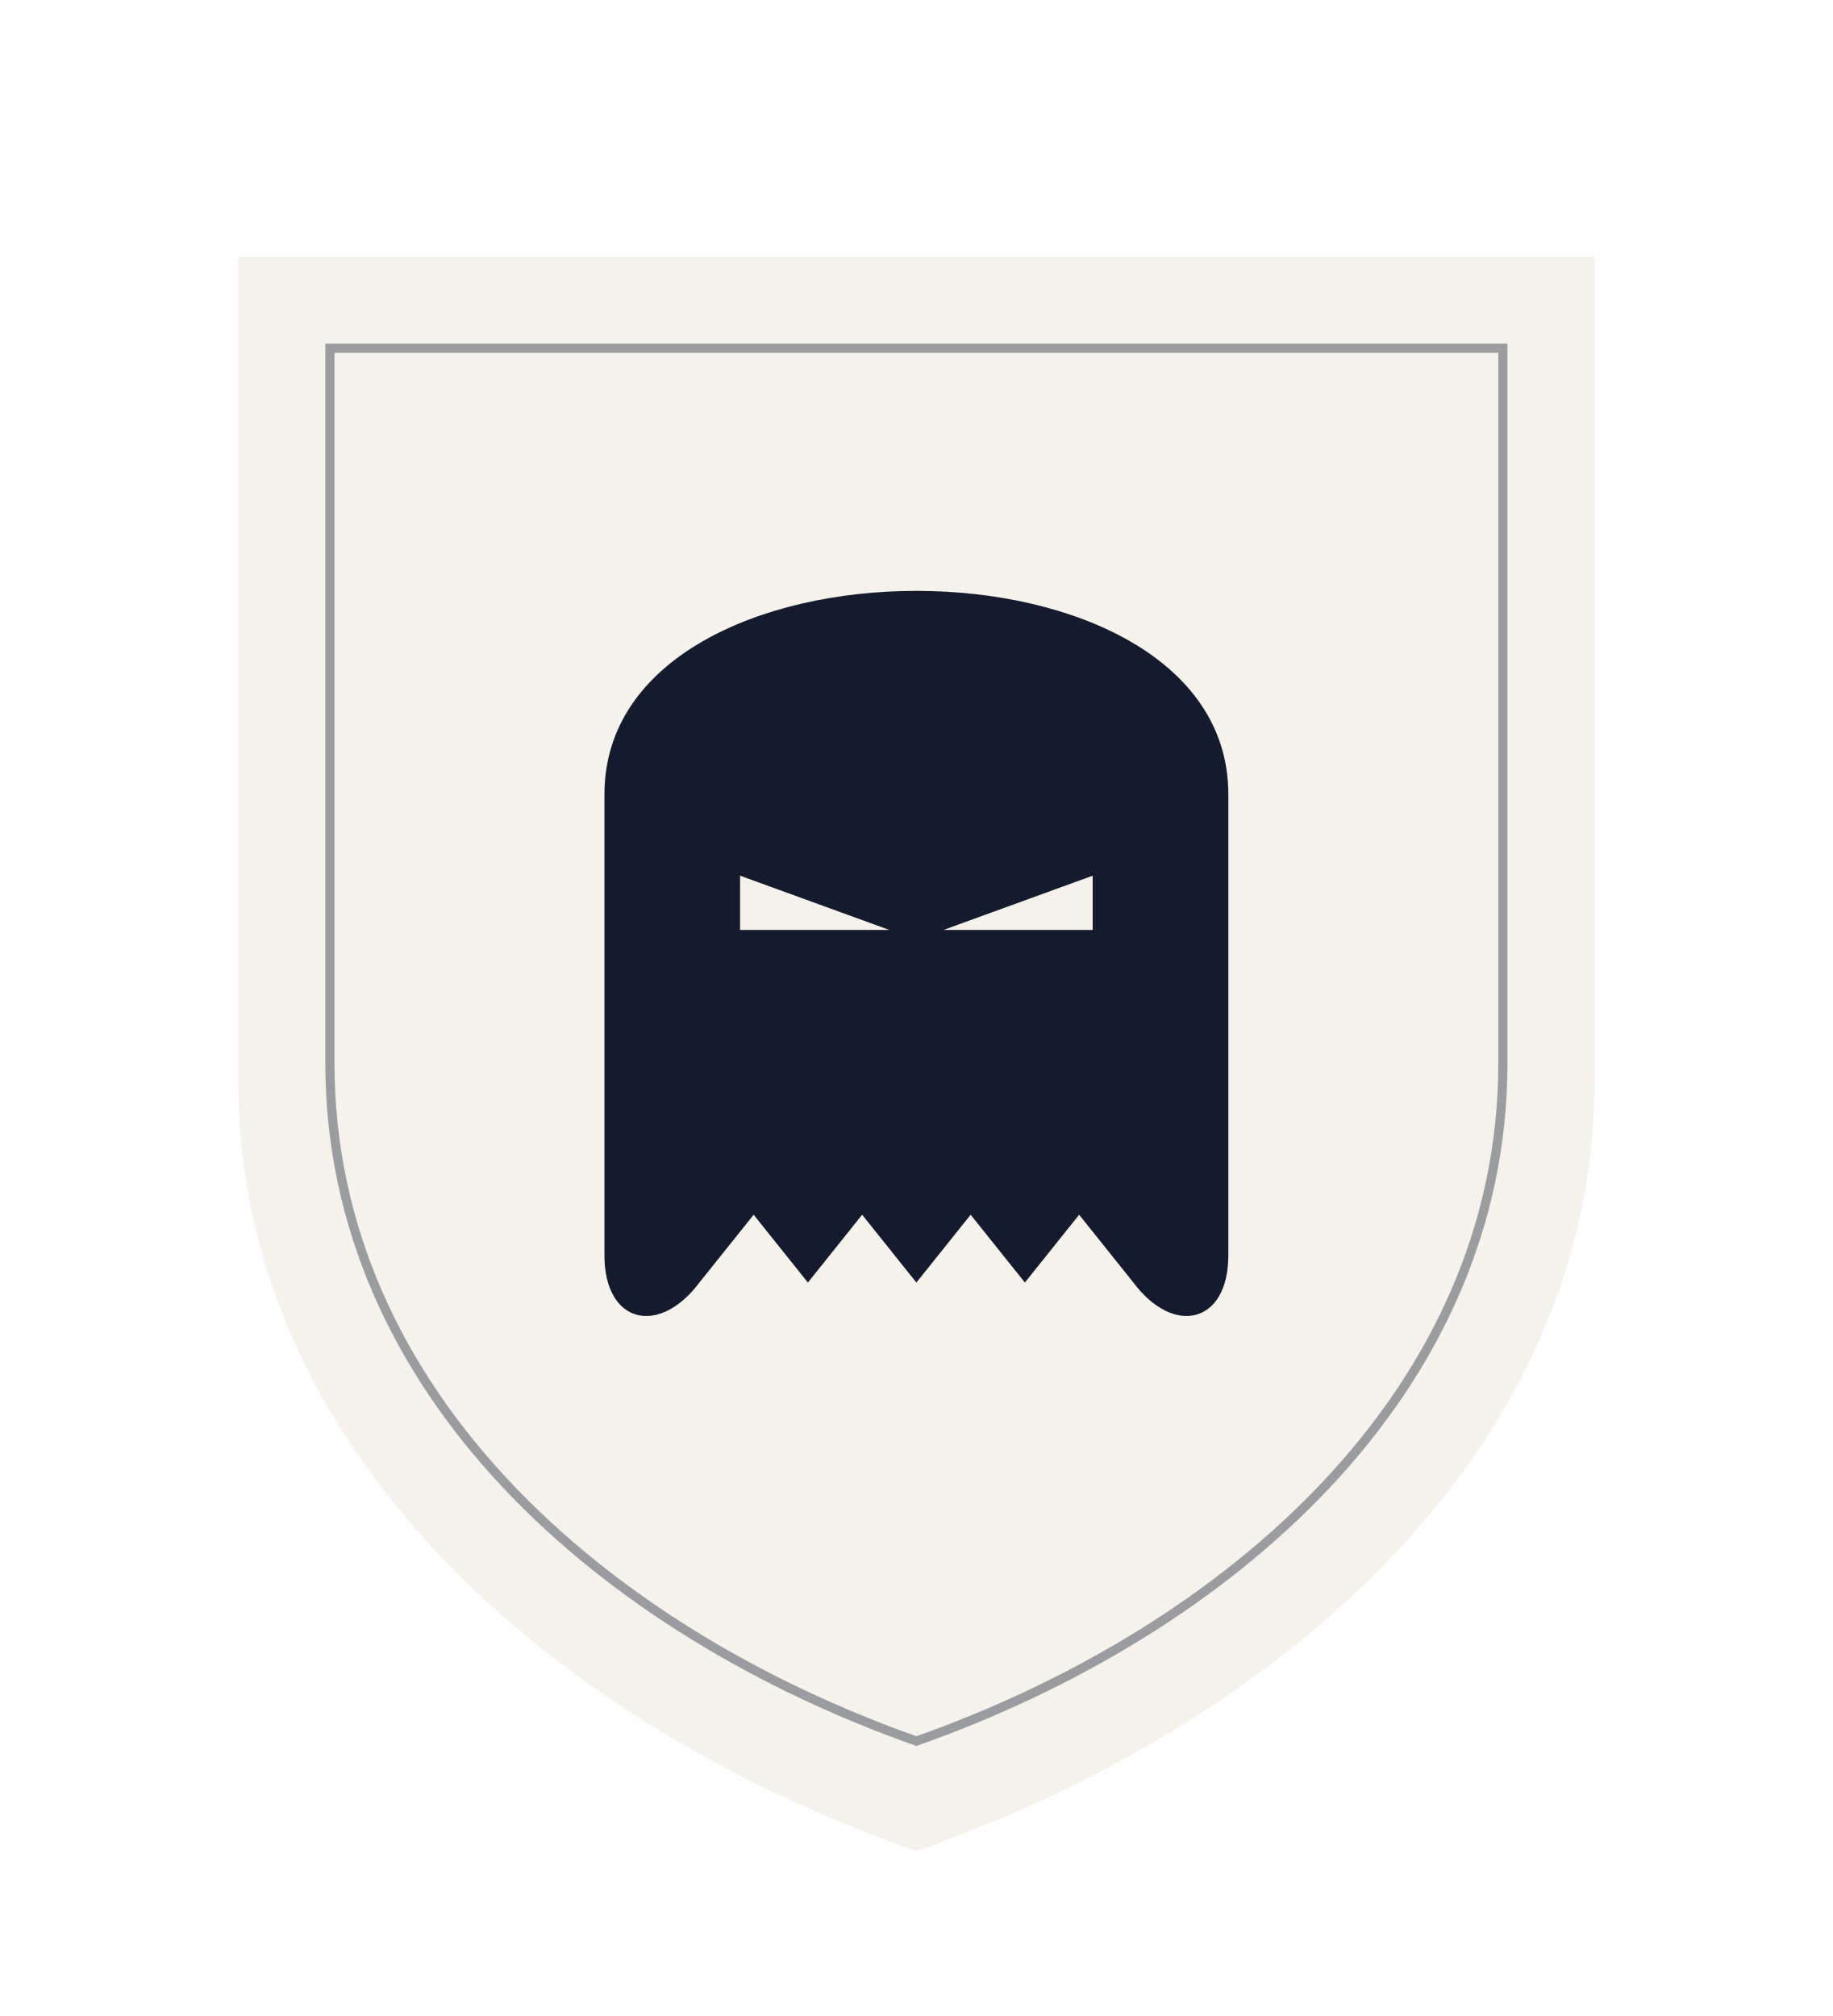
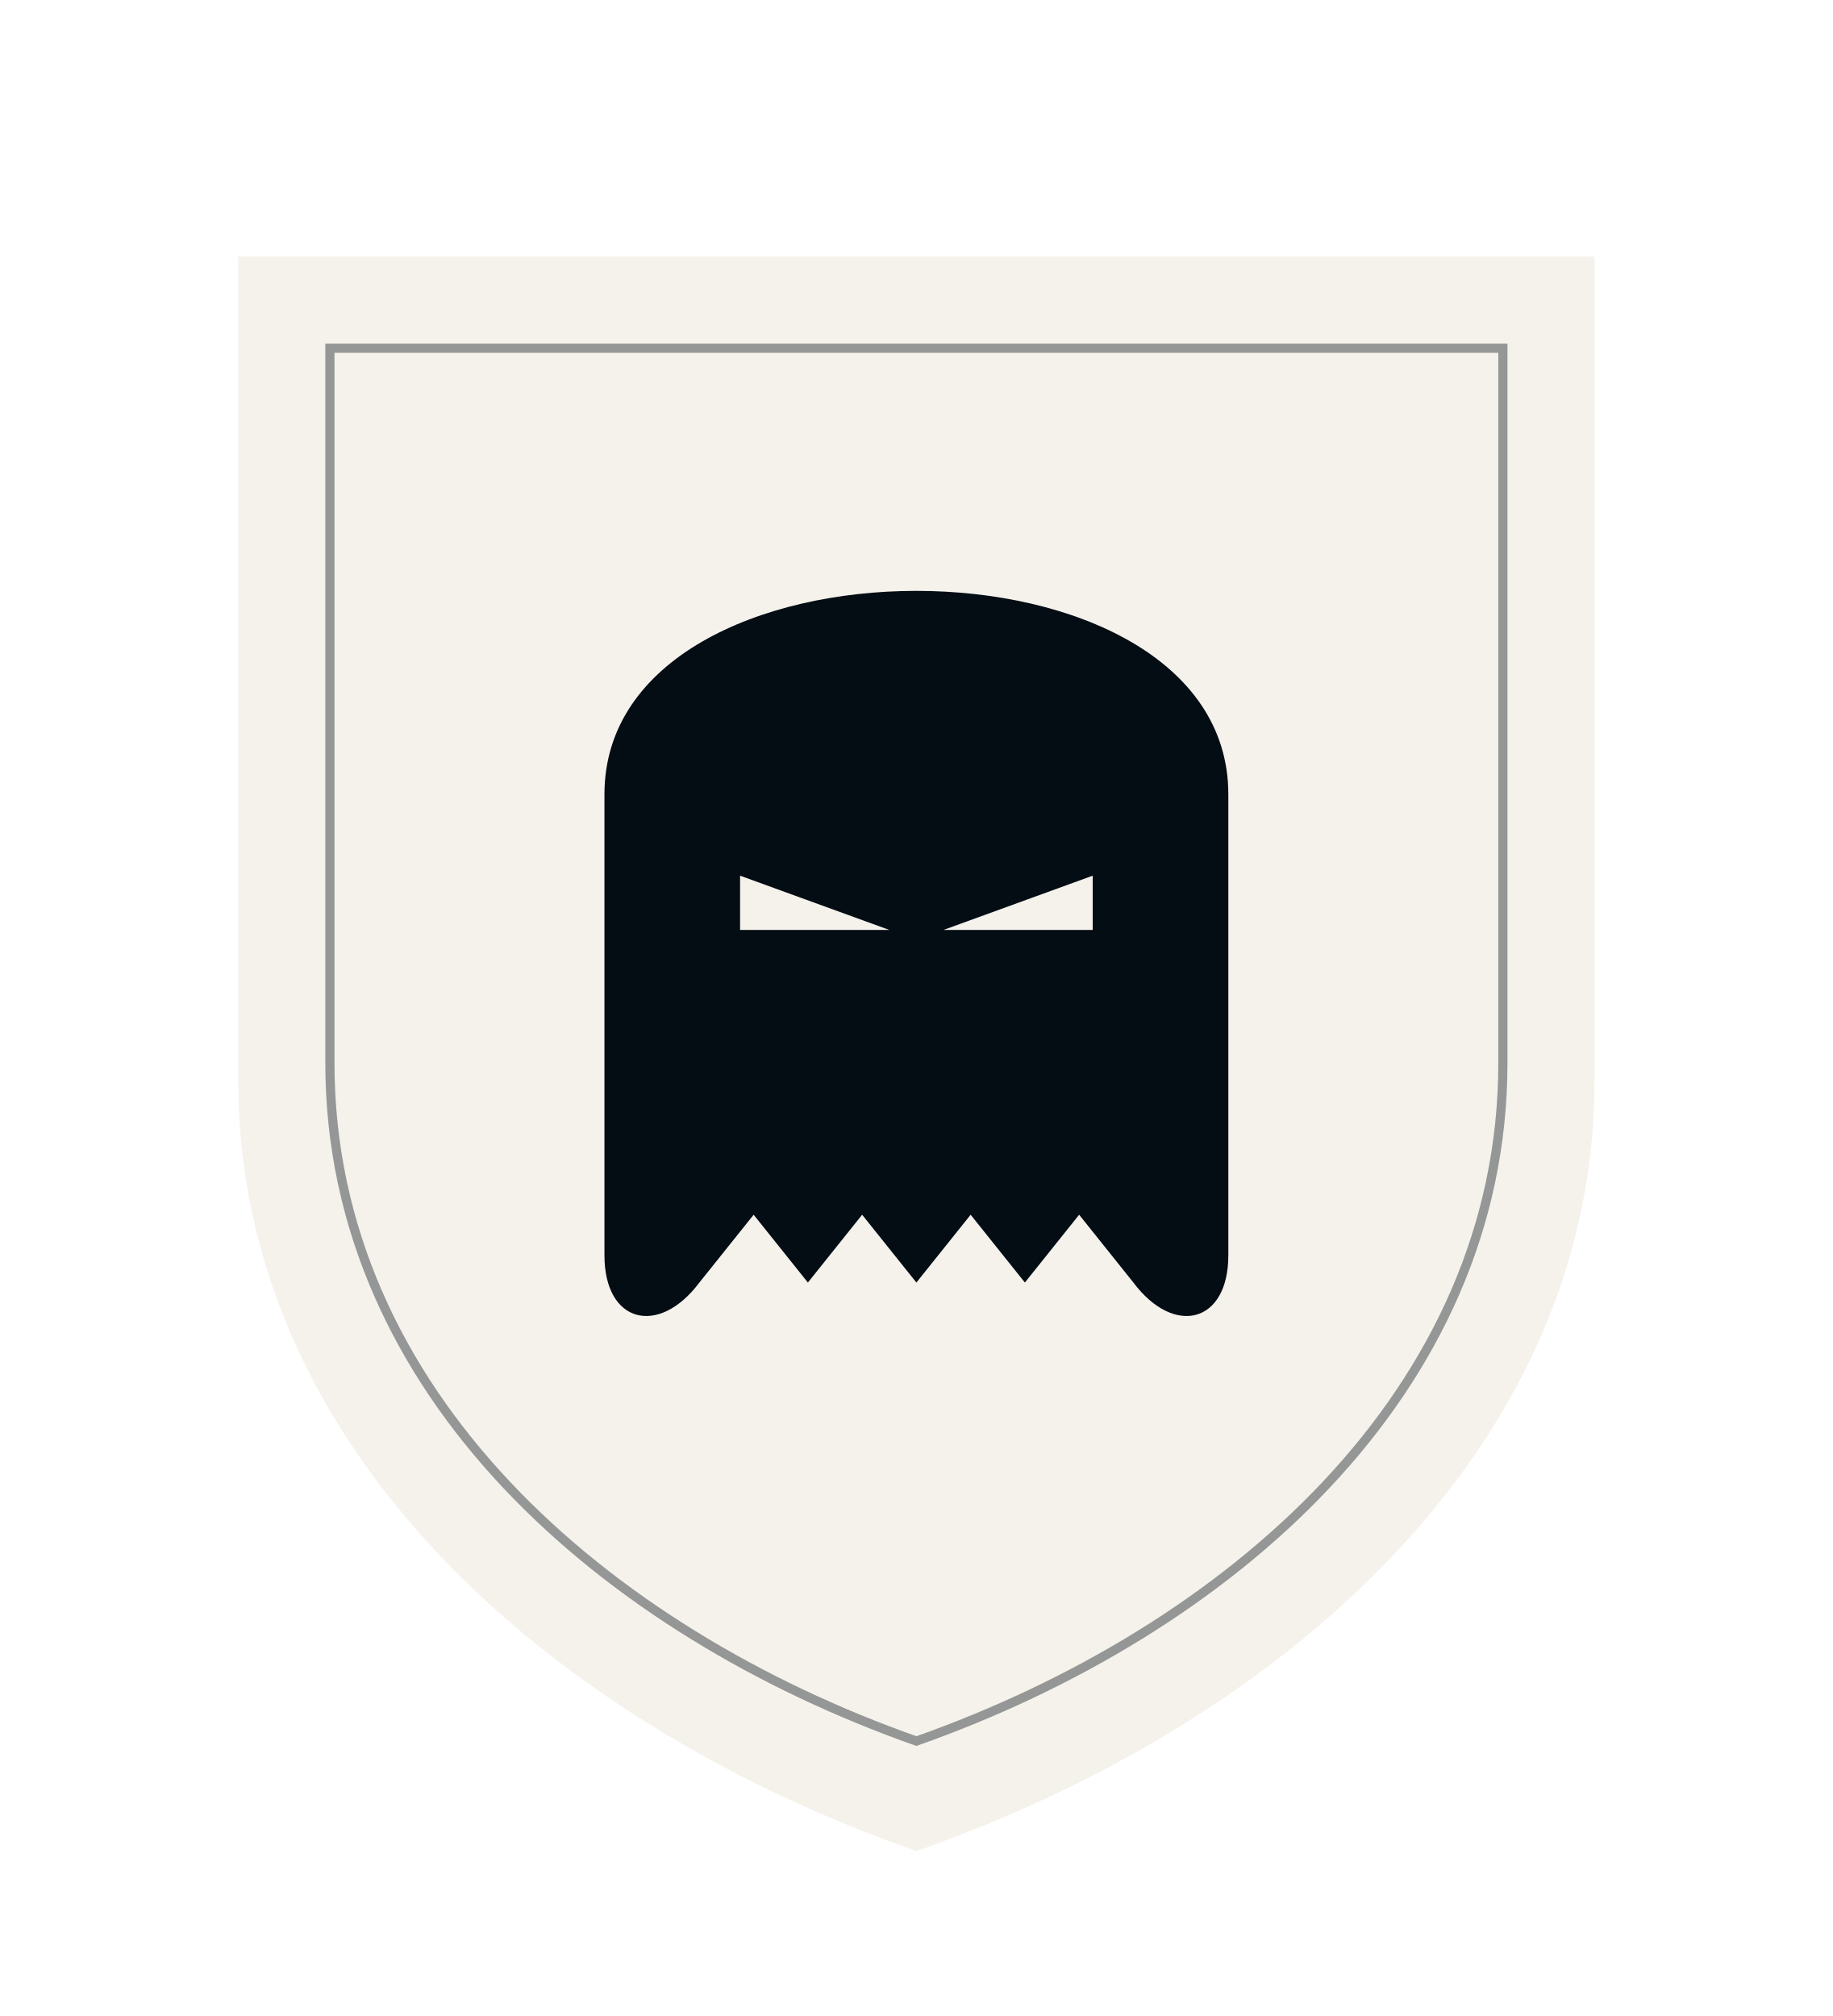
<svg xmlns="http://www.w3.org/2000/svg" viewBox="0 0 200 220">
  <path d="M 26 28 L 174 28 L 174 118 C 174 158, 140 188, 100 202 C 60 188, 26 158, 26 118 Z" fill="#F5F2EC" />
-   <path d="M 36 38 L 164 38 L 164 116 C 164 152, 134 178, 100 190 C 66 178, 36 152, 36 116 Z" fill="none" stroke="#141B2E" stroke-width="1" opacity="0.4" />
+   <path d="M 36 38 L 164 38 L 164 116 C 164 152, 134 178, 100 190 C 66 178, 36 152, 36 116 Z" fill="none" stroke="#040C14" stroke-width="1" opacity="0.4" />
  <g transform="translate(26 26) scale(0.74)">
-     <path d="M 54 82 C 54 42, 146 42, 146 82 L 146 150 C 146 160, 138 162, 132 154 L 124 144 L 116 154 L 108 144 L 100 154 L 92 144 L 84 154 L 76 144 L 68 154 C 62 162, 54 160, 54 150 Z" fill="#141B2E" />
+     <path d="M 54 82 C 54 42, 146 42, 146 82 L 146 150 C 146 160, 138 162, 132 154 L 124 144 L 116 154 L 108 144 L 100 154 L 92 144 L 84 154 L 76 144 L 68 154 C 62 162, 54 160, 54 150 Z" fill="#040C14" />
    <g fill="#F5F2EC">
      <path d="M 74 94 L 96 102 L 74 102 Z" />
      <path d="M 126 94 L 104 102 L 126 102 Z" />
    </g>
  </g>
</svg>
